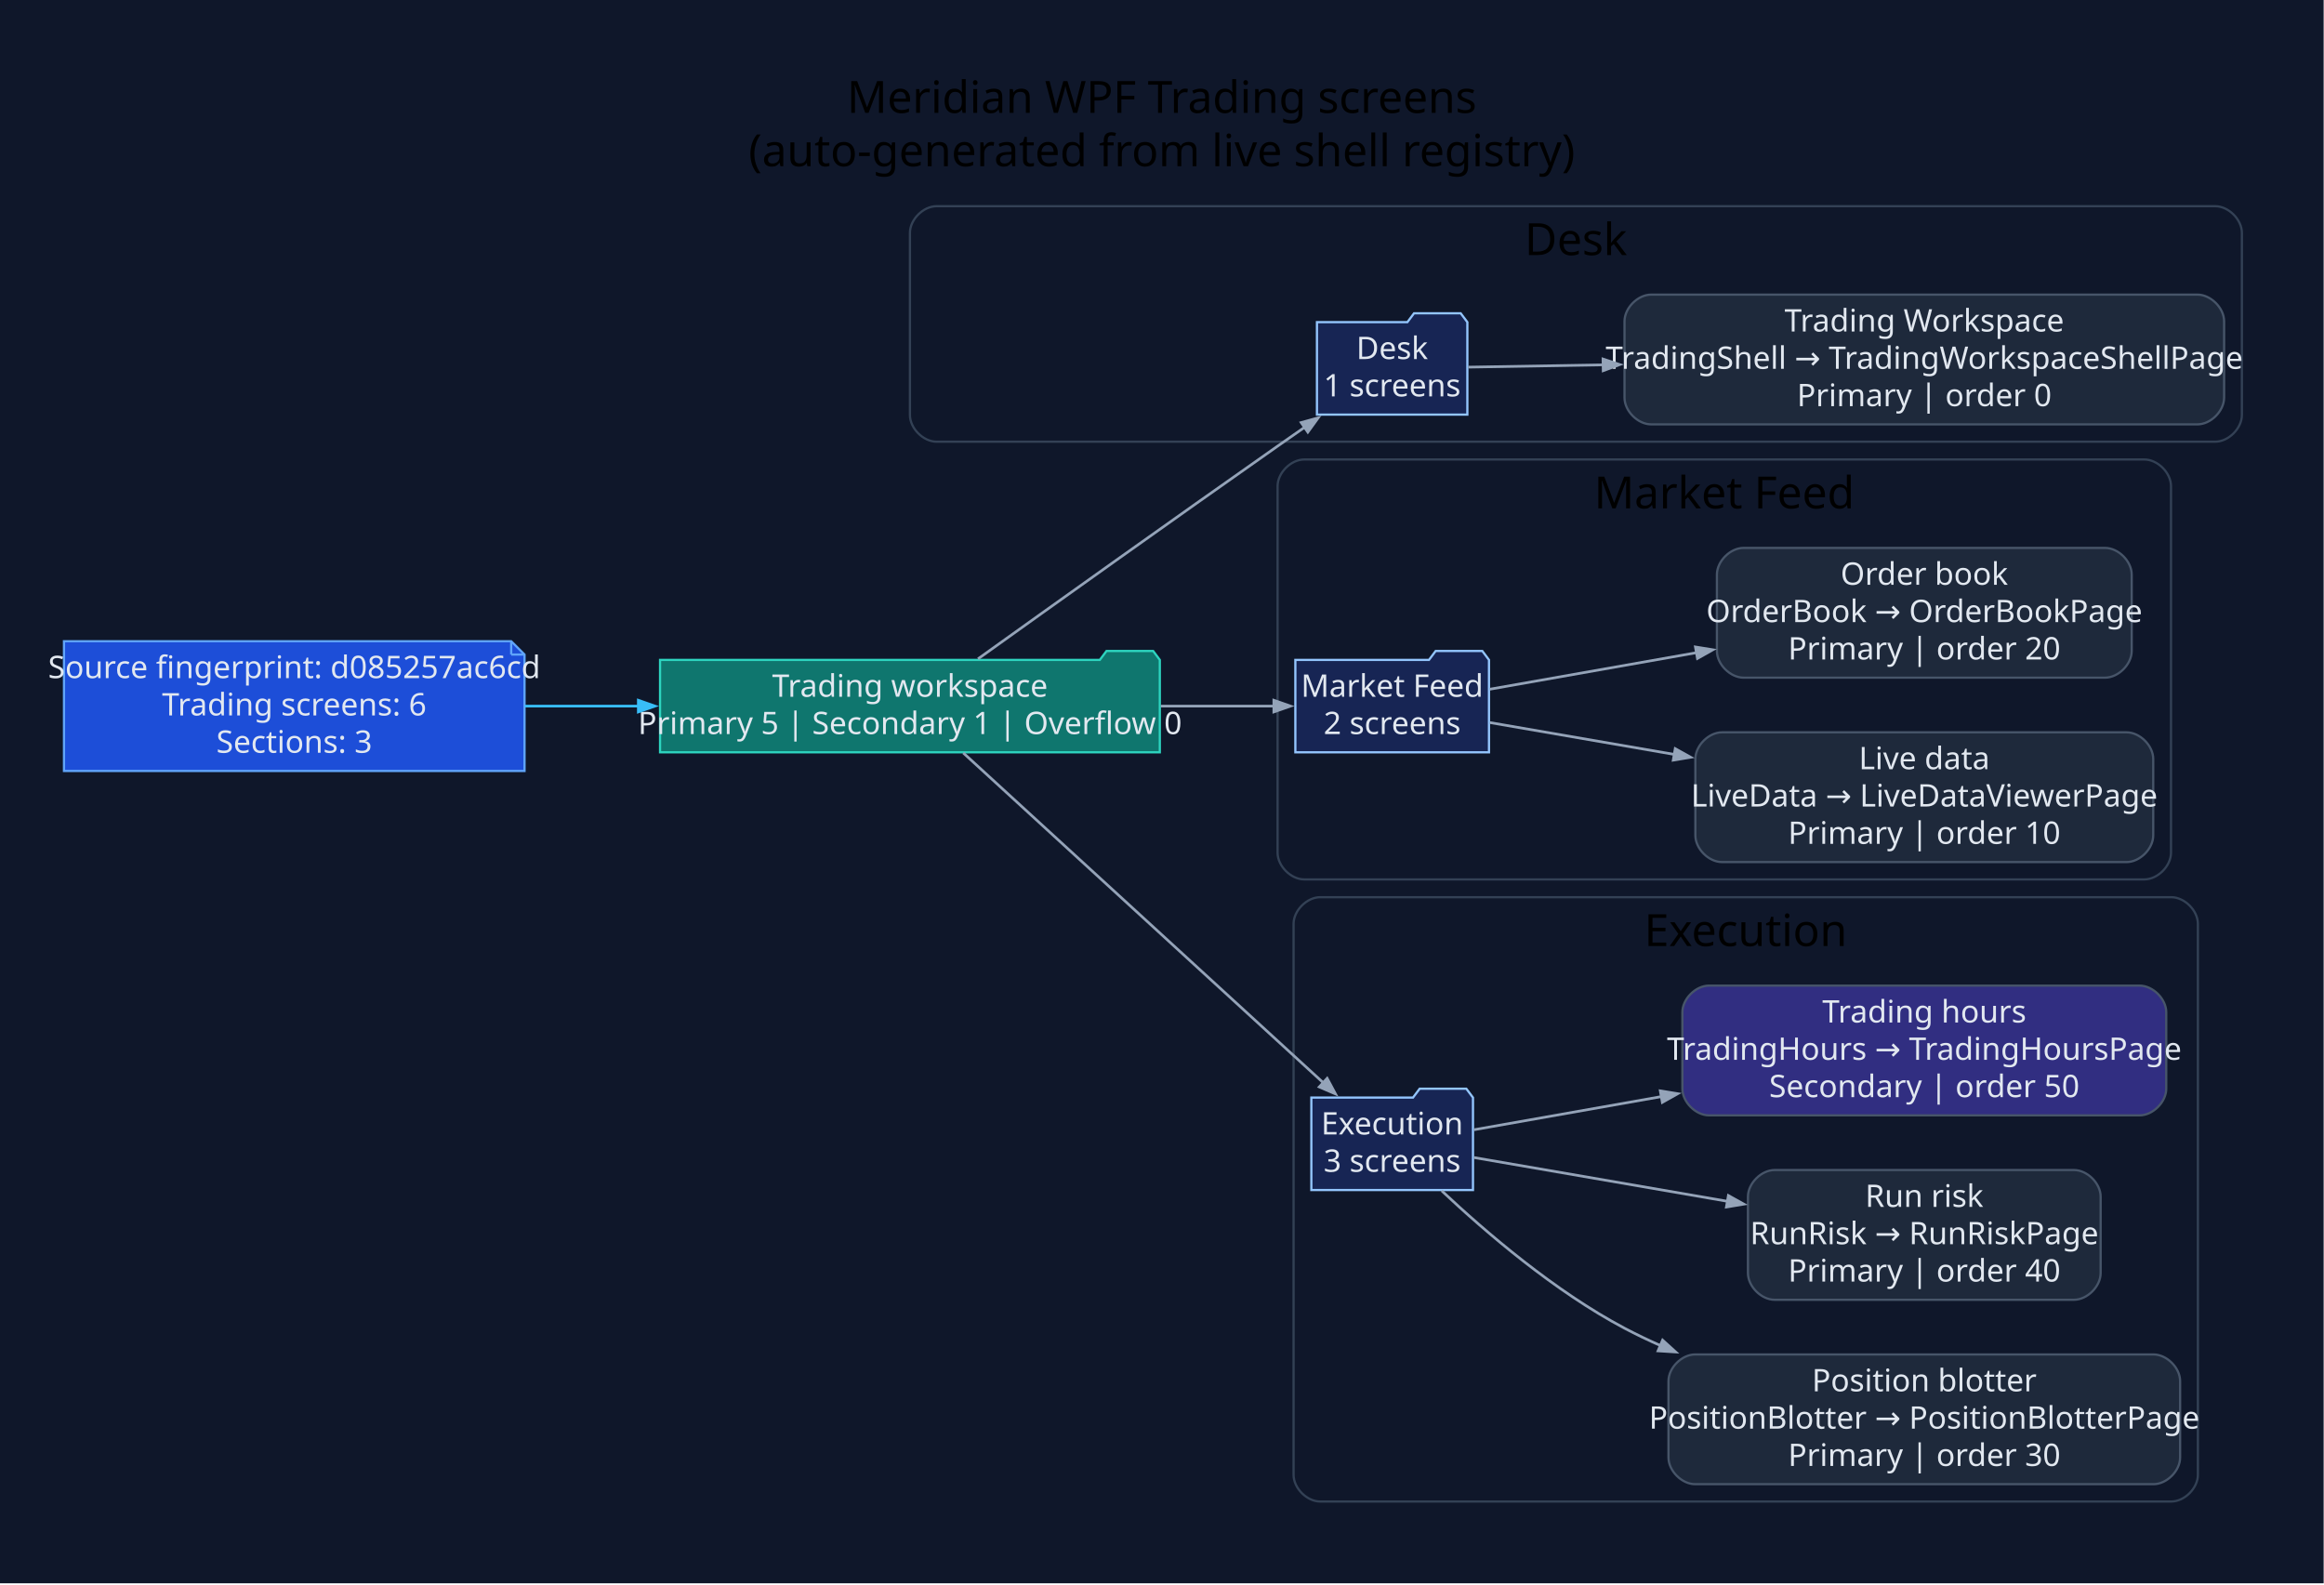
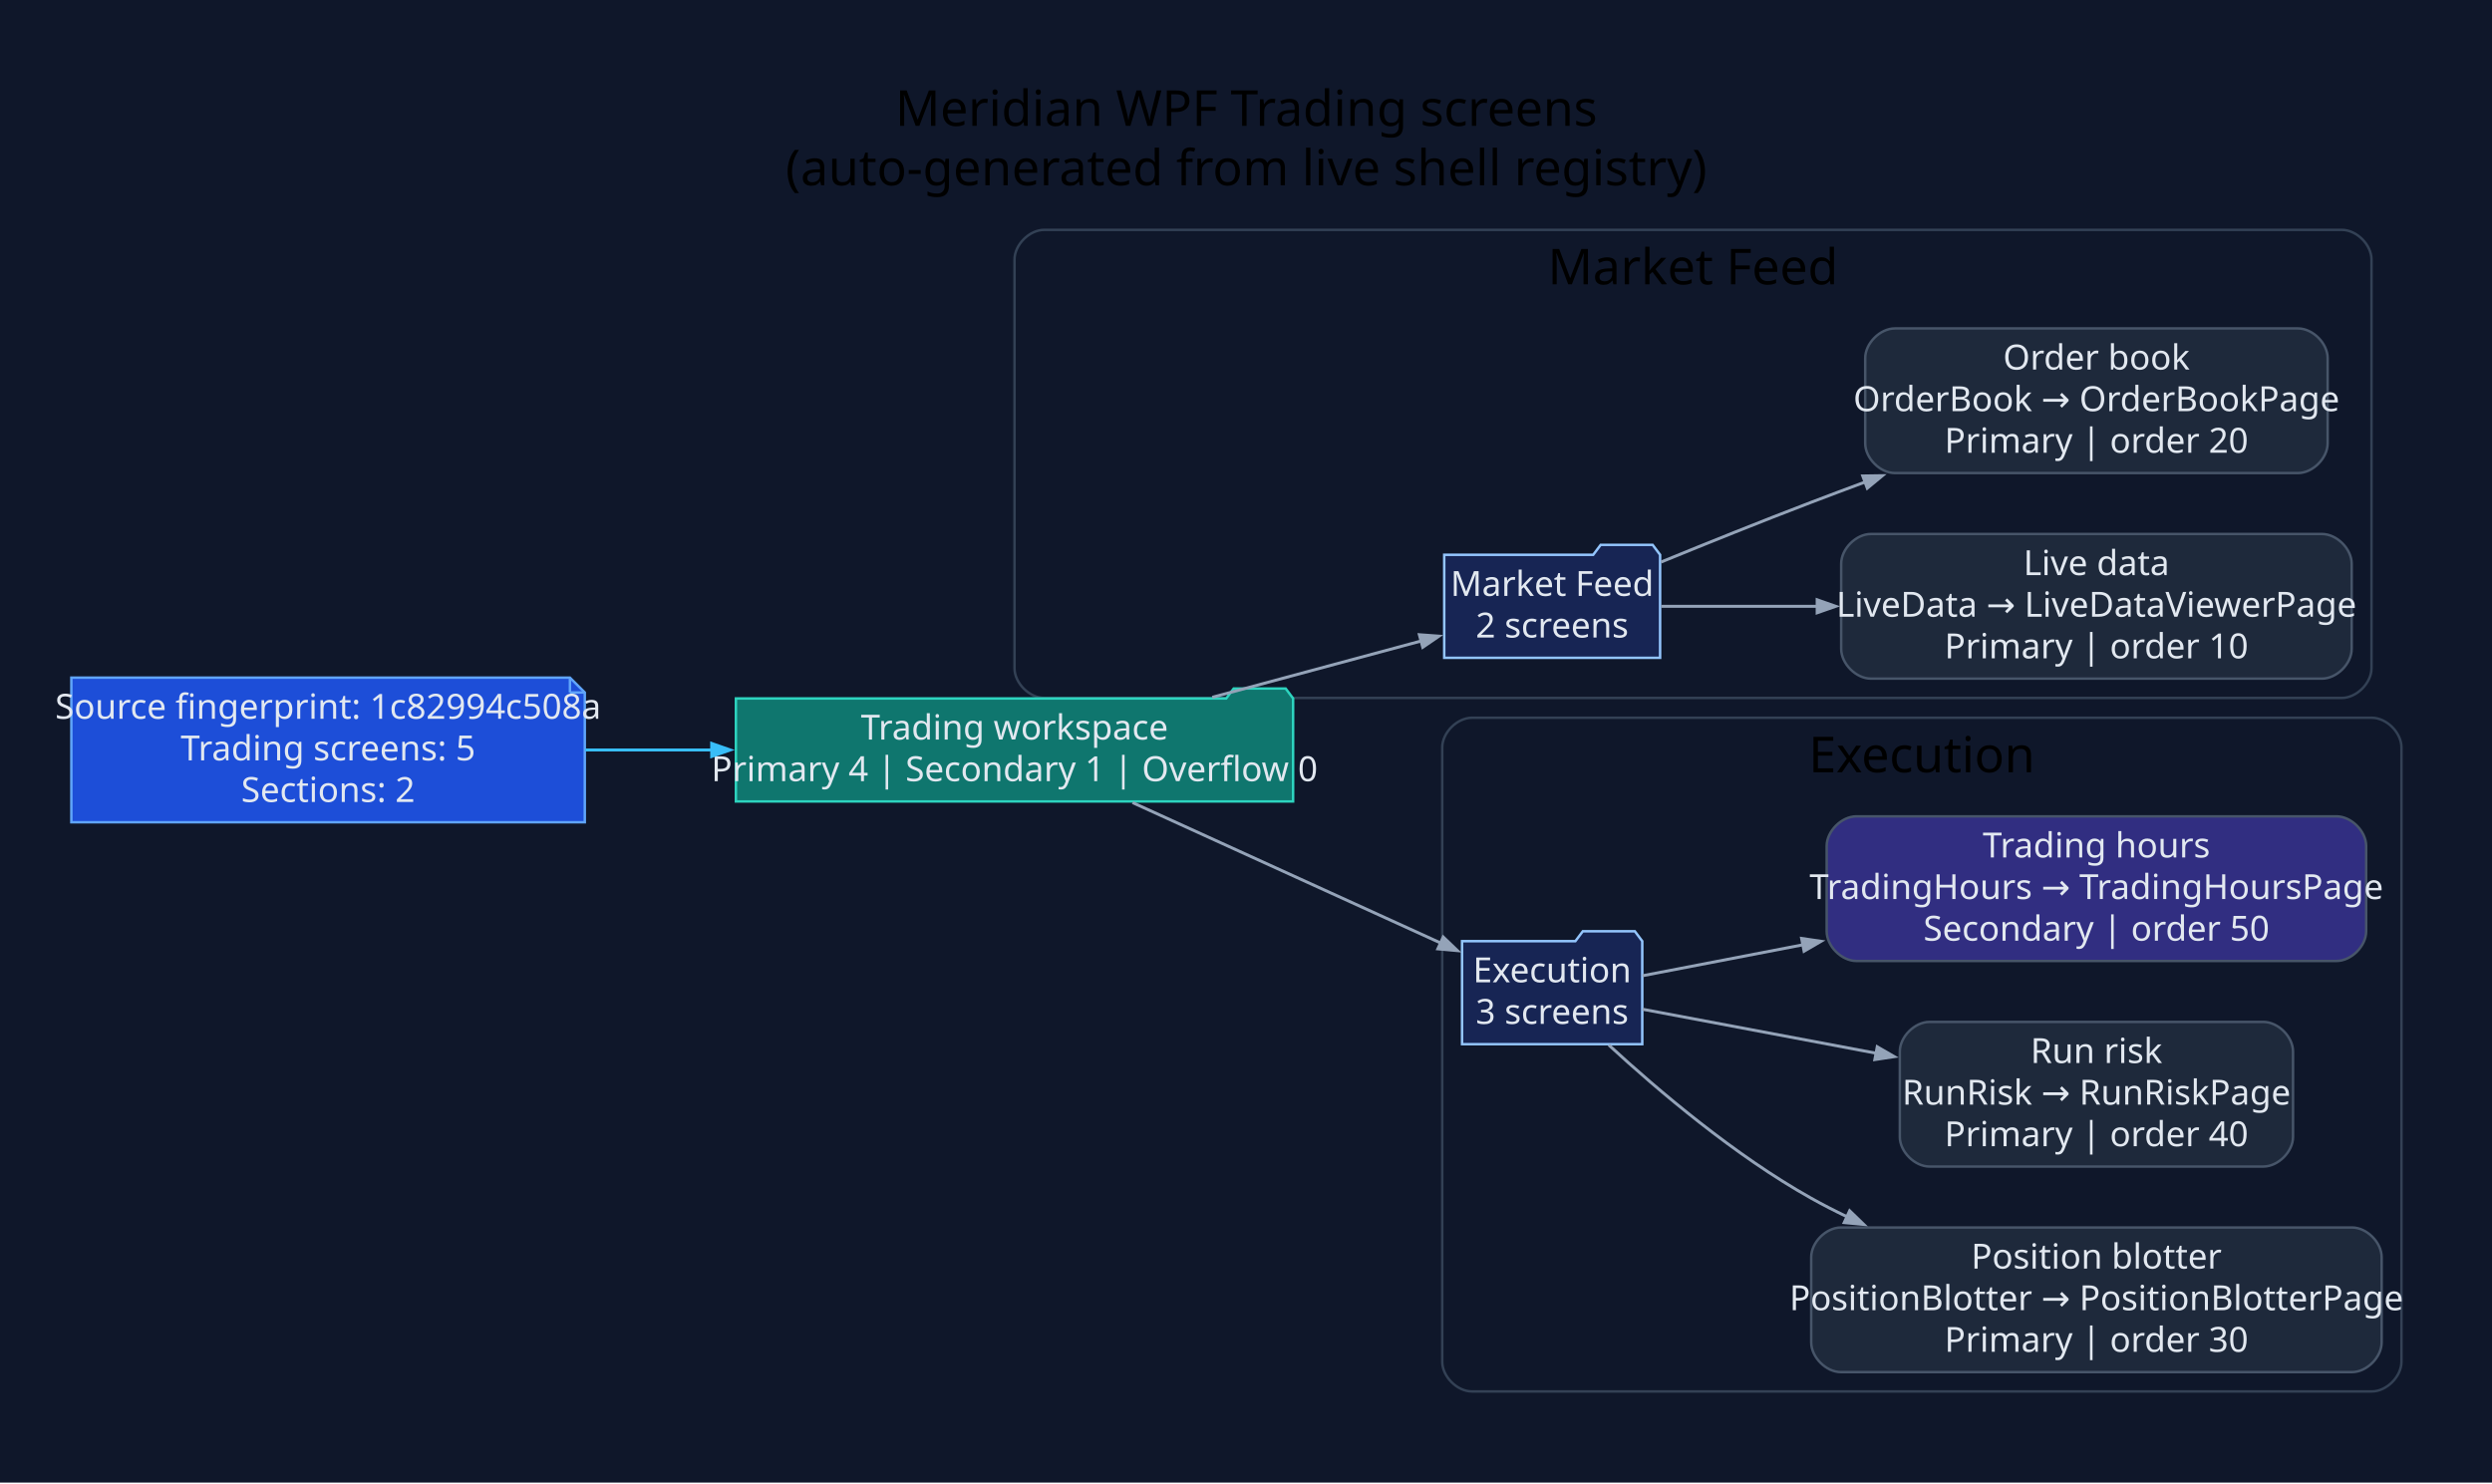
- <svg xmlns="http://www.w3.org/2000/svg" width="1046pt" height="713pt" viewBox="0.00 0.00 1046.00 713.00">
-   <g id="graph0" class="graph" transform="scale(1 1) rotate(0) translate(28.8 683.8)">
-     <polygon fill="#0f172a" stroke="none" points="-28.8,28.8 -28.8,-683.8 1017.04,-683.8 1017.04,28.8 -28.8,28.8" />
-     <text xml:space="preserve" text-anchor="middle" x="494.12" y="-633" font-family="Segoe UI" font-size="20.00">Meridian WPF Trading screens</text>
-     <text xml:space="preserve" text-anchor="middle" x="494.12" y="-609" font-family="Segoe UI" font-size="20.00">(auto-generated from live shell registry)</text>
+ <svg xmlns="http://www.w3.org/2000/svg" width="1006pt" height="599pt" viewBox="0.00 0.00 1006.00 599.00">
+   <g id="graph0" class="graph" transform="scale(1 1) rotate(0) translate(28.8 569.8)">
+     <polygon fill="#0f172a" stroke="none" points="-28.8,28.8 -28.8,-569.8 977.45,-569.8 977.45,28.8 -28.8,28.8" />
+     <text xml:space="preserve" text-anchor="middle" x="474.33" y="-519" font-family="Segoe UI" font-size="20.00">Meridian WPF Trading screens</text>
+     <text xml:space="preserve" text-anchor="middle" x="474.33" y="-495" font-family="Segoe UI" font-size="20.00">(auto-generated from live shell registry)</text>
    <g id="clust1" class="cluster">
-       <path fill="#0f172a" stroke="#334155" d="M392.75,-485C392.75,-485 968.24,-485 968.24,-485 974.24,-485 980.24,-491 980.24,-497 980.24,-497 980.24,-579 980.24,-579 980.24,-585 974.24,-591 968.24,-591 968.24,-591 392.75,-591 392.75,-591 386.75,-591 380.75,-585 380.75,-579 380.75,-579 380.75,-497 380.75,-497 380.75,-491 386.75,-485 392.75,-485" />
-       <text xml:space="preserve" text-anchor="middle" x="680.49" y="-569" font-family="Segoe UI" font-size="20.00">Desk</text>
+       <path fill="#0f172a" stroke="#334155" d="M392.75,-288C392.75,-288 916.55,-288 916.55,-288 922.55,-288 928.55,-294 928.55,-300 928.55,-300 928.55,-465 928.55,-465 928.55,-471 922.55,-477 916.55,-477 916.55,-477 392.75,-477 392.75,-477 386.75,-477 380.75,-471 380.75,-465 380.75,-465 380.75,-300 380.75,-300 380.75,-294 386.75,-288 392.75,-288" />
+       <text xml:space="preserve" text-anchor="middle" x="654.65" y="-455" font-family="Segoe UI" font-size="20.00">Market Feed</text>
    </g>
    <g id="clust2" class="cluster">
-       <path fill="#0f172a" stroke="#334155" d="M558.22,-288C558.22,-288 936.34,-288 936.34,-288 942.34,-288 948.34,-294 948.34,-300 948.34,-300 948.34,-465 948.34,-465 948.34,-471 942.34,-477 936.34,-477 936.34,-477 558.22,-477 558.22,-477 552.22,-477 546.22,-471 546.22,-465 546.22,-465 546.22,-300 546.22,-300 546.22,-294 552.22,-288 558.22,-288" />
-       <text xml:space="preserve" text-anchor="middle" x="747.28" y="-455" font-family="Segoe UI" font-size="20.00">Market Feed</text>
-     </g>
-     <g id="clust3" class="cluster">
-       <path fill="#0f172a" stroke="#334155" d="M565.42,-8C565.42,-8 948.44,-8 948.44,-8 954.44,-8 960.44,-14 960.44,-20 960.44,-20 960.44,-268 960.44,-268 960.44,-274 954.44,-280 948.44,-280 948.44,-280 565.42,-280 565.42,-280 559.42,-280 553.42,-274 553.42,-268 553.42,-268 553.42,-20 553.42,-20 553.42,-14 559.42,-8 565.42,-8" />
-       <text xml:space="preserve" text-anchor="middle" x="756.93" y="-258" font-family="Segoe UI" font-size="20.00">Execution</text>
+       <path fill="#0f172a" stroke="#334155" d="M565.42,-8C565.42,-8 928.65,-8 928.65,-8 934.65,-8 940.65,-14 940.65,-20 940.65,-20 940.65,-268 940.65,-268 940.65,-274 934.65,-280 928.65,-280 928.65,-280 565.42,-280 565.42,-280 559.42,-280 553.42,-274 553.42,-268 553.42,-268 553.42,-20 553.42,-20 553.42,-14 559.42,-8 565.42,-8" />
+       <text xml:space="preserve" text-anchor="middle" x="747.03" y="-258" font-family="Segoe UI" font-size="20.00">Execution</text>
    </g>
    <g id="node1" class="node">
-       <polygon fill="#1d4ed8" stroke="#60a5fa" points="201.28,-395.2 0,-395.2 0,-336.8 207.28,-336.8 207.28,-389.2 201.28,-395.2" />
-       <polyline fill="none" stroke="#60a5fa" points="201.28,-395.2 201.28,-389.2" />
-       <polyline fill="none" stroke="#60a5fa" points="207.28,-389.2 201.28,-389.2" />
-       <text xml:space="preserve" text-anchor="middle" x="103.64" y="-378.6" font-family="Segoe UI" font-size="14.00" fill="#e2e8f0">Source fingerprint: d085257ac6cd</text>
-       <text xml:space="preserve" text-anchor="middle" x="103.64" y="-361.8" font-family="Segoe UI" font-size="14.00" fill="#e2e8f0">Trading screens: 6</text>
-       <text xml:space="preserve" text-anchor="middle" x="103.64" y="-345" font-family="Segoe UI" font-size="14.00" fill="#e2e8f0">Sections: 3</text>
+       <polygon fill="#1d4ed8" stroke="#60a5fa" points="201.28,-296.2 0,-296.2 0,-237.8 207.28,-237.8 207.28,-290.2 201.28,-296.2" />
+       <polyline fill="none" stroke="#60a5fa" points="201.28,-296.2 201.28,-290.2" />
+       <polyline fill="none" stroke="#60a5fa" points="207.28,-290.2 201.28,-290.2" />
+       <text xml:space="preserve" text-anchor="middle" x="103.64" y="-279.6" font-family="Segoe UI" font-size="14.00" fill="#e2e8f0">Source fingerprint: 1c82994c508a</text>
+       <text xml:space="preserve" text-anchor="middle" x="103.64" y="-262.8" font-family="Segoe UI" font-size="14.00" fill="#e2e8f0">Trading screens: 5</text>
+       <text xml:space="preserve" text-anchor="middle" x="103.64" y="-246" font-family="Segoe UI" font-size="14.00" fill="#e2e8f0">Sections: 2</text>
    </g>
    <g id="node2" class="node">
-       <polygon fill="#0f766e" stroke="#2dd4bf" points="493.22,-386.8 490.22,-390.8 469.22,-390.8 466.22,-386.8 268.28,-386.8 268.28,-345.2 493.22,-345.2 493.22,-386.8" />
-       <text xml:space="preserve" text-anchor="middle" x="380.75" y="-370.2" font-family="Segoe UI" font-size="14.00" fill="#e2e8f0">Trading workspace</text>
-       <text xml:space="preserve" text-anchor="middle" x="380.75" y="-353.4" font-family="Segoe UI" font-size="14.00" fill="#e2e8f0">Primary 5 | Secondary 1 | Overflow 0</text>
+       <polygon fill="#0f766e" stroke="#2dd4bf" points="493.22,-287.8 490.22,-291.8 469.22,-291.8 466.22,-287.8 268.28,-287.8 268.28,-246.2 493.22,-246.2 493.22,-287.8" />
+       <text xml:space="preserve" text-anchor="middle" x="380.75" y="-271.2" font-family="Segoe UI" font-size="14.00" fill="#e2e8f0">Trading workspace</text>
+       <text xml:space="preserve" text-anchor="middle" x="380.75" y="-254.4" font-family="Segoe UI" font-size="14.00" fill="#e2e8f0">Primary 4 | Secondary 1 | Overflow 0</text>
    </g>
    <g id="edge1" class="edge">
-       <path fill="none" stroke="#38bdf8" stroke-width="1.2" d="M207.47,-366C224.24,-366 241.74,-366 258.89,-366" />
-       <polygon fill="#38bdf8" stroke="#38bdf8" stroke-width="1.2" points="258.5,-368.63 266,-366 258.5,-363.38 258.5,-368.63" />
+       <path fill="none" stroke="#38bdf8" stroke-width="1.2" d="M207.47,-267C224.24,-267 241.74,-267 258.89,-267" />
+       <polygon fill="#38bdf8" stroke="#38bdf8" stroke-width="1.2" points="258.5,-269.63 266,-267 258.5,-264.38 258.5,-269.63" />
    </g>
    <g id="node3" class="node">
-       <polygon fill="#172554" stroke="#93c5fd" points="631.64,-538.8 628.64,-542.8 607.64,-542.8 604.64,-538.8 563.94,-538.8 563.94,-497.2 631.64,-497.2 631.64,-538.8" />
-       <text xml:space="preserve" text-anchor="middle" x="597.79" y="-522.2" font-family="Segoe UI" font-size="14.00" fill="#e2e8f0">Desk</text>
-       <text xml:space="preserve" text-anchor="middle" x="597.79" y="-505.4" font-family="Segoe UI" font-size="14.00" fill="#e2e8f0">1 screens</text>
+       <polygon fill="#172554" stroke="#93c5fd" points="641.37,-345.8 638.37,-349.8 617.37,-349.8 614.37,-345.8 554.22,-345.8 554.22,-304.2 641.37,-304.2 641.37,-345.8" />
+       <text xml:space="preserve" text-anchor="middle" x="597.79" y="-329.2" font-family="Segoe UI" font-size="14.00" fill="#e2e8f0">Market Feed</text>
+       <text xml:space="preserve" text-anchor="middle" x="597.79" y="-312.4" font-family="Segoe UI" font-size="14.00" fill="#e2e8f0">2 screens</text>
    </g>
    <g id="edge2" class="edge">
-       <path fill="none" stroke="#94a3b8" stroke-width="1.2" d="M411.38,-387.25C444.25,-410.78 498.89,-449.79 546.22,-483 550.21,-485.8 554.38,-488.71 558.55,-491.61" />
-       <polygon fill="#94a3b8" stroke="#94a3b8" stroke-width="1.2" points="556.85,-493.62 564.5,-495.74 559.84,-489.31 556.85,-493.62" />
+       <path fill="none" stroke="#94a3b8" stroke-width="1.2" d="M460.6,-288.27C488.8,-295.87 519.84,-304.25 545.16,-311.07" />
+       <polygon fill="#94a3b8" stroke="#94a3b8" stroke-width="1.2" points="544.18,-313.53 552.11,-312.95 545.55,-308.46 544.18,-313.53" />
    </g>
-     <g id="node5" class="node">
-       <polygon fill="#172554" stroke="#93c5fd" points="641.37,-386.8 638.37,-390.8 617.37,-390.8 614.37,-386.8 554.22,-386.8 554.22,-345.2 641.37,-345.2 641.37,-386.8" />
-       <text xml:space="preserve" text-anchor="middle" x="597.79" y="-370.2" font-family="Segoe UI" font-size="14.00" fill="#e2e8f0">Market Feed</text>
-       <text xml:space="preserve" text-anchor="middle" x="597.79" y="-353.4" font-family="Segoe UI" font-size="14.00" fill="#e2e8f0">2 screens</text>
-     </g>
-     <g id="edge4" class="edge">
-       <path fill="none" stroke="#94a3b8" stroke-width="1.2" d="M493.68,-366C511.6,-366 529.35,-366 544.94,-366" />
-       <polygon fill="#94a3b8" stroke="#94a3b8" stroke-width="1.2" points="544.54,-368.63 552.04,-366 544.54,-363.38 544.54,-368.63" />
-     </g>
-     <g id="node8" class="node">
+     <g id="node6" class="node">
      <polygon fill="#172554" stroke="#93c5fd" points="634.17,-189.8 631.17,-193.8 610.17,-193.8 607.17,-189.8 561.42,-189.8 561.42,-148.2 634.17,-148.2 634.17,-189.8" />
      <text xml:space="preserve" text-anchor="middle" x="597.79" y="-173.2" font-family="Segoe UI" font-size="14.00" fill="#e2e8f0">Execution</text>
      <text xml:space="preserve" text-anchor="middle" x="597.79" y="-156.4" font-family="Segoe UI" font-size="14.00" fill="#e2e8f0">3 screens</text>
    </g>
-     <g id="edge7" class="edge">
-       <path fill="none" stroke="#94a3b8" stroke-width="1.2" d="M404.76,-344.92C443.95,-309.02 523.59,-236.06 566.98,-196.31" />
-       <polygon fill="#94a3b8" stroke="#94a3b8" stroke-width="1.2" points="568.53,-198.46 572.28,-191.46 564.98,-194.59 568.53,-198.46" />
+     <g id="edge5" class="edge">
+       <path fill="none" stroke="#94a3b8" stroke-width="1.2" d="M428.41,-245.74C465.35,-228.9 516.58,-205.56 552.8,-189.05" />
+       <polygon fill="#94a3b8" stroke="#94a3b8" stroke-width="1.2" points="553.82,-191.47 559.56,-185.97 551.64,-186.69 553.82,-191.47" />
    </g>
    <g id="node4" class="node">
-       <path fill="#1e293b" stroke="#475569" d="M960.24,-551.2C960.24,-551.2 714.37,-551.2 714.37,-551.2 708.37,-551.2 702.37,-545.2 702.37,-539.2 702.37,-539.2 702.37,-504.8 702.37,-504.8 702.37,-498.8 708.37,-492.8 714.37,-492.8 714.37,-492.8 960.24,-492.8 960.24,-492.8 966.24,-492.8 972.24,-498.8 972.24,-504.8 972.24,-504.8 972.24,-539.2 972.24,-539.2 972.24,-545.2 966.24,-551.2 960.24,-551.2" />
-       <text xml:space="preserve" text-anchor="middle" x="837.3" y="-534.6" font-family="Segoe UI" font-size="14.00" fill="#e2e8f0">Trading Workspace</text>
-       <text xml:space="preserve" text-anchor="middle" x="837.3" y="-517.8" font-family="Segoe UI" font-size="14.00" fill="#e2e8f0">TradingShell → TradingWorkspaceShellPage</text>
-       <text xml:space="preserve" text-anchor="middle" x="837.3" y="-501" font-family="Segoe UI" font-size="14.00" fill="#e2e8f0">Primary | order 0</text>
+       <path fill="#1e293b" stroke="#475569" d="M908.55,-354.2C908.55,-354.2 726.47,-354.2 726.47,-354.2 720.47,-354.2 714.47,-348.2 714.47,-342.2 714.47,-342.2 714.47,-307.8 714.47,-307.8 714.47,-301.8 720.47,-295.8 726.47,-295.8 726.47,-295.8 908.55,-295.8 908.55,-295.8 914.55,-295.8 920.55,-301.8 920.55,-307.8 920.55,-307.8 920.55,-342.2 920.55,-342.2 920.55,-348.2 914.55,-354.2 908.55,-354.2" />
+       <text xml:space="preserve" text-anchor="middle" x="817.51" y="-337.6" font-family="Segoe UI" font-size="14.00" fill="#e2e8f0">Live data</text>
+       <text xml:space="preserve" text-anchor="middle" x="817.51" y="-320.8" font-family="Segoe UI" font-size="14.00" fill="#e2e8f0">LiveData → LiveDataViewerPage</text>
+       <text xml:space="preserve" text-anchor="middle" x="817.51" y="-304" font-family="Segoe UI" font-size="14.00" fill="#e2e8f0">Primary | order 10</text>
    </g>
    <g id="edge3" class="edge">
-       <path fill="none" stroke="#94a3b8" stroke-width="1.2" d="M632.07,-518.56C648.75,-518.84 670.22,-519.2 692.94,-519.59" />
-       <polygon fill="#94a3b8" stroke="#94a3b8" stroke-width="1.2" points="692.69,-522.21 700.23,-519.71 692.78,-516.96 692.69,-522.21" />
+       <path fill="none" stroke="#94a3b8" stroke-width="1.2" d="M641.81,-325C660.11,-325 682.38,-325 704.81,-325" />
+       <polygon fill="#94a3b8" stroke="#94a3b8" stroke-width="1.2" points="704.77,-327.63 712.27,-325 704.77,-322.38 704.77,-327.63" />
    </g>
-     <g id="node6" class="node">
-       <path fill="#1e293b" stroke="#475569" d="M928.34,-354.2C928.34,-354.2 746.26,-354.2 746.26,-354.2 740.26,-354.2 734.26,-348.2 734.26,-342.2 734.26,-342.2 734.26,-307.8 734.26,-307.8 734.26,-301.8 740.26,-295.8 746.26,-295.8 746.26,-295.8 928.34,-295.8 928.34,-295.8 934.34,-295.8 940.34,-301.8 940.34,-307.8 940.34,-307.8 940.34,-342.2 940.34,-342.2 940.34,-348.2 934.34,-354.2 928.34,-354.2" />
-       <text xml:space="preserve" text-anchor="middle" x="837.3" y="-337.6" font-family="Segoe UI" font-size="14.00" fill="#e2e8f0">Live data</text>
-       <text xml:space="preserve" text-anchor="middle" x="837.3" y="-320.8" font-family="Segoe UI" font-size="14.00" fill="#e2e8f0">LiveData → LiveDataViewerPage</text>
-       <text xml:space="preserve" text-anchor="middle" x="837.3" y="-304" font-family="Segoe UI" font-size="14.00" fill="#e2e8f0">Primary | order 10</text>
+     <g id="node5" class="node">
+       <path fill="#1e293b" stroke="#475569" d="M898.85,-437.2C898.85,-437.2 736.17,-437.2 736.17,-437.2 730.17,-437.2 724.17,-431.2 724.17,-425.2 724.17,-425.2 724.17,-390.8 724.17,-390.8 724.17,-384.8 730.17,-378.8 736.17,-378.8 736.17,-378.8 898.85,-378.8 898.85,-378.8 904.85,-378.8 910.85,-384.8 910.85,-390.8 910.85,-390.8 910.85,-425.2 910.85,-425.2 910.85,-431.2 904.85,-437.2 898.85,-437.2" />
+       <text xml:space="preserve" text-anchor="middle" x="817.51" y="-420.6" font-family="Segoe UI" font-size="14.00" fill="#e2e8f0">Order book</text>
+       <text xml:space="preserve" text-anchor="middle" x="817.51" y="-403.8" font-family="Segoe UI" font-size="14.00" fill="#e2e8f0">OrderBook → OrderBookPage</text>
+       <text xml:space="preserve" text-anchor="middle" x="817.51" y="-387" font-family="Segoe UI" font-size="14.00" fill="#e2e8f0">Primary | order 20</text>
    </g>
-     <g id="edge5" class="edge">
-       <path fill="none" stroke="#94a3b8" stroke-width="1.2" d="M641.81,-358.58C665.19,-354.54 695.29,-349.34 724.8,-344.25" />
-       <polygon fill="#94a3b8" stroke="#94a3b8" stroke-width="1.2" points="725.19,-346.84 732.14,-342.98 724.3,-341.67 725.19,-346.84" />
+     <g id="edge4" class="edge">
+       <path fill="none" stroke="#94a3b8" stroke-width="1.2" d="M641.72,-342.86C660.3,-350.47 682.34,-359.35 702.37,-367 709.43,-369.7 716.77,-372.45 724.15,-375.19" />
+       <polygon fill="#94a3b8" stroke="#94a3b8" stroke-width="1.2" points="723.18,-377.63 731.13,-377.75 725,-372.7 723.18,-377.63" />
    </g>
    <g id="node7" class="node">
-       <path fill="#1e293b" stroke="#475569" d="M918.65,-437.2C918.65,-437.2 755.96,-437.2 755.96,-437.2 749.96,-437.2 743.96,-431.2 743.96,-425.2 743.96,-425.2 743.96,-390.8 743.96,-390.8 743.96,-384.8 749.96,-378.8 755.96,-378.8 755.96,-378.8 918.65,-378.8 918.65,-378.8 924.65,-378.8 930.65,-384.8 930.65,-390.8 930.65,-390.8 930.65,-425.2 930.65,-425.2 930.65,-431.2 924.65,-437.2 918.65,-437.2" />
-       <text xml:space="preserve" text-anchor="middle" x="837.3" y="-420.6" font-family="Segoe UI" font-size="14.00" fill="#e2e8f0">Order book</text>
-       <text xml:space="preserve" text-anchor="middle" x="837.3" y="-403.8" font-family="Segoe UI" font-size="14.00" fill="#e2e8f0">OrderBook → OrderBookPage</text>
-       <text xml:space="preserve" text-anchor="middle" x="837.3" y="-387" font-family="Segoe UI" font-size="14.00" fill="#e2e8f0">Primary | order 20</text>
+       <path fill="#1e293b" stroke="#475569" d="M920.65,-74.2C920.65,-74.2 714.37,-74.2 714.37,-74.2 708.37,-74.2 702.37,-68.2 702.37,-62.2 702.37,-62.2 702.37,-27.8 702.37,-27.8 702.37,-21.8 708.37,-15.8 714.37,-15.8 714.37,-15.8 920.65,-15.8 920.65,-15.8 926.65,-15.8 932.65,-21.8 932.65,-27.8 932.65,-27.8 932.65,-62.2 932.65,-62.2 932.65,-68.2 926.65,-74.2 920.65,-74.2" />
+       <text xml:space="preserve" text-anchor="middle" x="817.51" y="-57.6" font-family="Segoe UI" font-size="14.00" fill="#e2e8f0">Position blotter</text>
+       <text xml:space="preserve" text-anchor="middle" x="817.51" y="-40.8" font-family="Segoe UI" font-size="14.00" fill="#e2e8f0">PositionBlotter → PositionBlotterPage</text>
+       <text xml:space="preserve" text-anchor="middle" x="817.51" y="-24" font-family="Segoe UI" font-size="14.00" fill="#e2e8f0">Primary | order 30</text>
    </g>
    <g id="edge6" class="edge">
-       <path fill="none" stroke="#94a3b8" stroke-width="1.2" d="M641.81,-373.61C667.83,-378.21 702.19,-384.28 734.78,-390.05" />
-       <polygon fill="#94a3b8" stroke="#94a3b8" stroke-width="1.2" points="734.28,-392.62 742.12,-391.35 735.2,-387.46 734.28,-392.62" />
+       <path fill="none" stroke="#94a3b8" stroke-width="1.2" d="M620.66,-147.87C640.61,-129.5 671.6,-103.22 702.37,-86 707.01,-83.4 711.86,-80.91 716.82,-78.54" />
+       <polygon fill="#94a3b8" stroke="#94a3b8" stroke-width="1.2" points="717.89,-80.94 723.6,-75.42 715.69,-76.17 717.89,-80.94" />
+     </g>
+     <g id="node8" class="node">
+       <path fill="#1e293b" stroke="#475569" d="M884.88,-157.2C884.88,-157.2 750.14,-157.2 750.14,-157.2 744.14,-157.2 738.14,-151.2 738.14,-145.2 738.14,-145.2 738.14,-110.8 738.14,-110.8 738.14,-104.8 744.14,-98.8 750.14,-98.8 750.14,-98.8 884.88,-98.8 884.88,-98.8 890.88,-98.8 896.88,-104.8 896.88,-110.8 896.88,-110.8 896.88,-145.2 896.88,-145.2 896.88,-151.2 890.88,-157.2 884.88,-157.2" />
+       <text xml:space="preserve" text-anchor="middle" x="817.51" y="-140.6" font-family="Segoe UI" font-size="14.00" fill="#e2e8f0">Run risk</text>
+       <text xml:space="preserve" text-anchor="middle" x="817.51" y="-123.8" font-family="Segoe UI" font-size="14.00" fill="#e2e8f0">RunRisk → RunRiskPage</text>
+       <text xml:space="preserve" text-anchor="middle" x="817.51" y="-107" font-family="Segoe UI" font-size="14.00" fill="#e2e8f0">Primary | order 40</text>
+     </g>
+     <g id="edge7" class="edge">
+       <path fill="none" stroke="#94a3b8" stroke-width="1.2" d="M634.26,-162.32C659.92,-157.49 695.77,-150.74 728.88,-144.5" />
+       <polygon fill="#94a3b8" stroke="#94a3b8" stroke-width="1.2" points="729.02,-147.15 735.9,-143.18 728.05,-141.99 729.02,-147.15" />
    </g>
    <g id="node9" class="node">
-       <path fill="#1e293b" stroke="#475569" d="M940.44,-74.2C940.44,-74.2 734.16,-74.2 734.16,-74.2 728.16,-74.2 722.16,-68.2 722.16,-62.2 722.16,-62.2 722.16,-27.8 722.16,-27.8 722.16,-21.8 728.16,-15.8 734.16,-15.8 734.16,-15.8 940.44,-15.8 940.44,-15.8 946.44,-15.8 952.44,-21.8 952.44,-27.8 952.44,-27.8 952.44,-62.2 952.44,-62.2 952.44,-68.2 946.44,-74.2 940.44,-74.2" />
-       <text xml:space="preserve" text-anchor="middle" x="837.3" y="-57.6" font-family="Segoe UI" font-size="14.00" fill="#e2e8f0">Position blotter</text>
-       <text xml:space="preserve" text-anchor="middle" x="837.3" y="-40.8" font-family="Segoe UI" font-size="14.00" fill="#e2e8f0">PositionBlotter → PositionBlotterPage</text>
-       <text xml:space="preserve" text-anchor="middle" x="837.3" y="-24" font-family="Segoe UI" font-size="14.00" fill="#e2e8f0">Primary | order 30</text>
+       <path fill="#312e81" stroke="#475569" d="M914.4,-240.2C914.4,-240.2 720.61,-240.2 720.61,-240.2 714.61,-240.2 708.61,-234.2 708.61,-228.2 708.61,-228.2 708.61,-193.8 708.61,-193.8 708.61,-187.8 714.61,-181.8 720.61,-181.8 720.61,-181.8 914.4,-181.8 914.4,-181.8 920.4,-181.8 926.4,-187.8 926.4,-193.8 926.4,-193.8 926.4,-228.2 926.4,-228.2 926.4,-234.2 920.4,-240.2 914.4,-240.2" />
+       <text xml:space="preserve" text-anchor="middle" x="817.51" y="-223.6" font-family="Segoe UI" font-size="14.00" fill="#e2e8f0">Trading hours</text>
+       <text xml:space="preserve" text-anchor="middle" x="817.51" y="-206.8" font-family="Segoe UI" font-size="14.00" fill="#e2e8f0">TradingHours → TradingHoursPage</text>
+       <text xml:space="preserve" text-anchor="middle" x="817.51" y="-190" font-family="Segoe UI" font-size="14.00" fill="#e2e8f0">Secondary | order 50</text>
    </g>
    <g id="edge8" class="edge">
-       <path fill="none" stroke="#94a3b8" stroke-width="1.2" d="M620.08,-147.87C639.89,-129.25 670.99,-102.59 702.37,-86 707.64,-83.21 713.13,-80.58 718.75,-78.11" />
-       <polygon fill="#94a3b8" stroke="#94a3b8" stroke-width="1.2" points="719.51,-80.64 725.39,-75.3 717.46,-75.8 719.51,-80.64" />
-     </g>
-     <g id="node10" class="node">
-       <path fill="#1e293b" stroke="#475569" d="M904.67,-157.2C904.67,-157.2 769.93,-157.2 769.93,-157.2 763.93,-157.2 757.93,-151.2 757.93,-145.2 757.93,-145.2 757.93,-110.8 757.93,-110.8 757.93,-104.8 763.93,-98.8 769.93,-98.8 769.93,-98.8 904.67,-98.8 904.67,-98.8 910.67,-98.8 916.67,-104.8 916.67,-110.8 916.67,-110.8 916.67,-145.2 916.67,-145.2 916.67,-151.2 910.67,-157.2 904.67,-157.2" />
-       <text xml:space="preserve" text-anchor="middle" x="837.3" y="-140.6" font-family="Segoe UI" font-size="14.00" fill="#e2e8f0">Run risk</text>
-       <text xml:space="preserve" text-anchor="middle" x="837.3" y="-123.8" font-family="Segoe UI" font-size="14.00" fill="#e2e8f0">RunRisk → RunRiskPage</text>
-       <text xml:space="preserve" text-anchor="middle" x="837.3" y="-107" font-family="Segoe UI" font-size="14.00" fill="#e2e8f0">Primary | order 40</text>
-     </g>
-     <g id="edge9" class="edge">
-       <path fill="none" stroke="#94a3b8" stroke-width="1.2" d="M634.61,-162.82C664.85,-157.6 709.42,-149.9 748.98,-143.07" />
-       <polygon fill="#94a3b8" stroke="#94a3b8" stroke-width="1.2" points="749.12,-145.71 756.07,-141.85 748.23,-140.54 749.12,-145.71" />
-     </g>
-     <g id="node11" class="node">
-       <path fill="#312e81" stroke="#475569" d="M934.2,-240.2C934.2,-240.2 740.41,-240.2 740.41,-240.2 734.41,-240.2 728.41,-234.2 728.41,-228.2 728.41,-228.2 728.41,-193.8 728.41,-193.8 728.41,-187.8 734.41,-181.8 740.41,-181.8 740.41,-181.8 934.2,-181.8 934.2,-181.8 940.2,-181.8 946.2,-187.8 946.2,-193.8 946.2,-193.8 946.2,-228.2 946.2,-228.2 946.2,-234.2 940.2,-240.2 934.2,-240.2" />
-       <text xml:space="preserve" text-anchor="middle" x="837.3" y="-223.6" font-family="Segoe UI" font-size="14.00" fill="#e2e8f0">Trading hours</text>
-       <text xml:space="preserve" text-anchor="middle" x="837.3" y="-206.8" font-family="Segoe UI" font-size="14.00" fill="#e2e8f0">TradingHours → TradingHoursPage</text>
-       <text xml:space="preserve" text-anchor="middle" x="837.3" y="-190" font-family="Segoe UI" font-size="14.00" fill="#e2e8f0">Secondary | order 50</text>
-     </g>
-     <g id="edge10" class="edge">
-       <path fill="none" stroke="#94a3b8" stroke-width="1.2" d="M634.61,-175.33C657.37,-179.36 688.26,-184.82 719.01,-190.26" />
-       <polygon fill="#94a3b8" stroke="#94a3b8" stroke-width="1.2" points="718.48,-192.83 726.32,-191.55 719.39,-187.66 718.48,-192.83" />
+       <path fill="none" stroke="#94a3b8" stroke-width="1.2" d="M634.26,-175.84C652.31,-179.32 675.41,-183.78 699.06,-188.34" />
+       <polygon fill="#94a3b8" stroke="#94a3b8" stroke-width="1.2" points="698.49,-190.91 706.35,-189.75 699.49,-185.75 698.49,-190.91" />
    </g>
  </g>
</svg>
